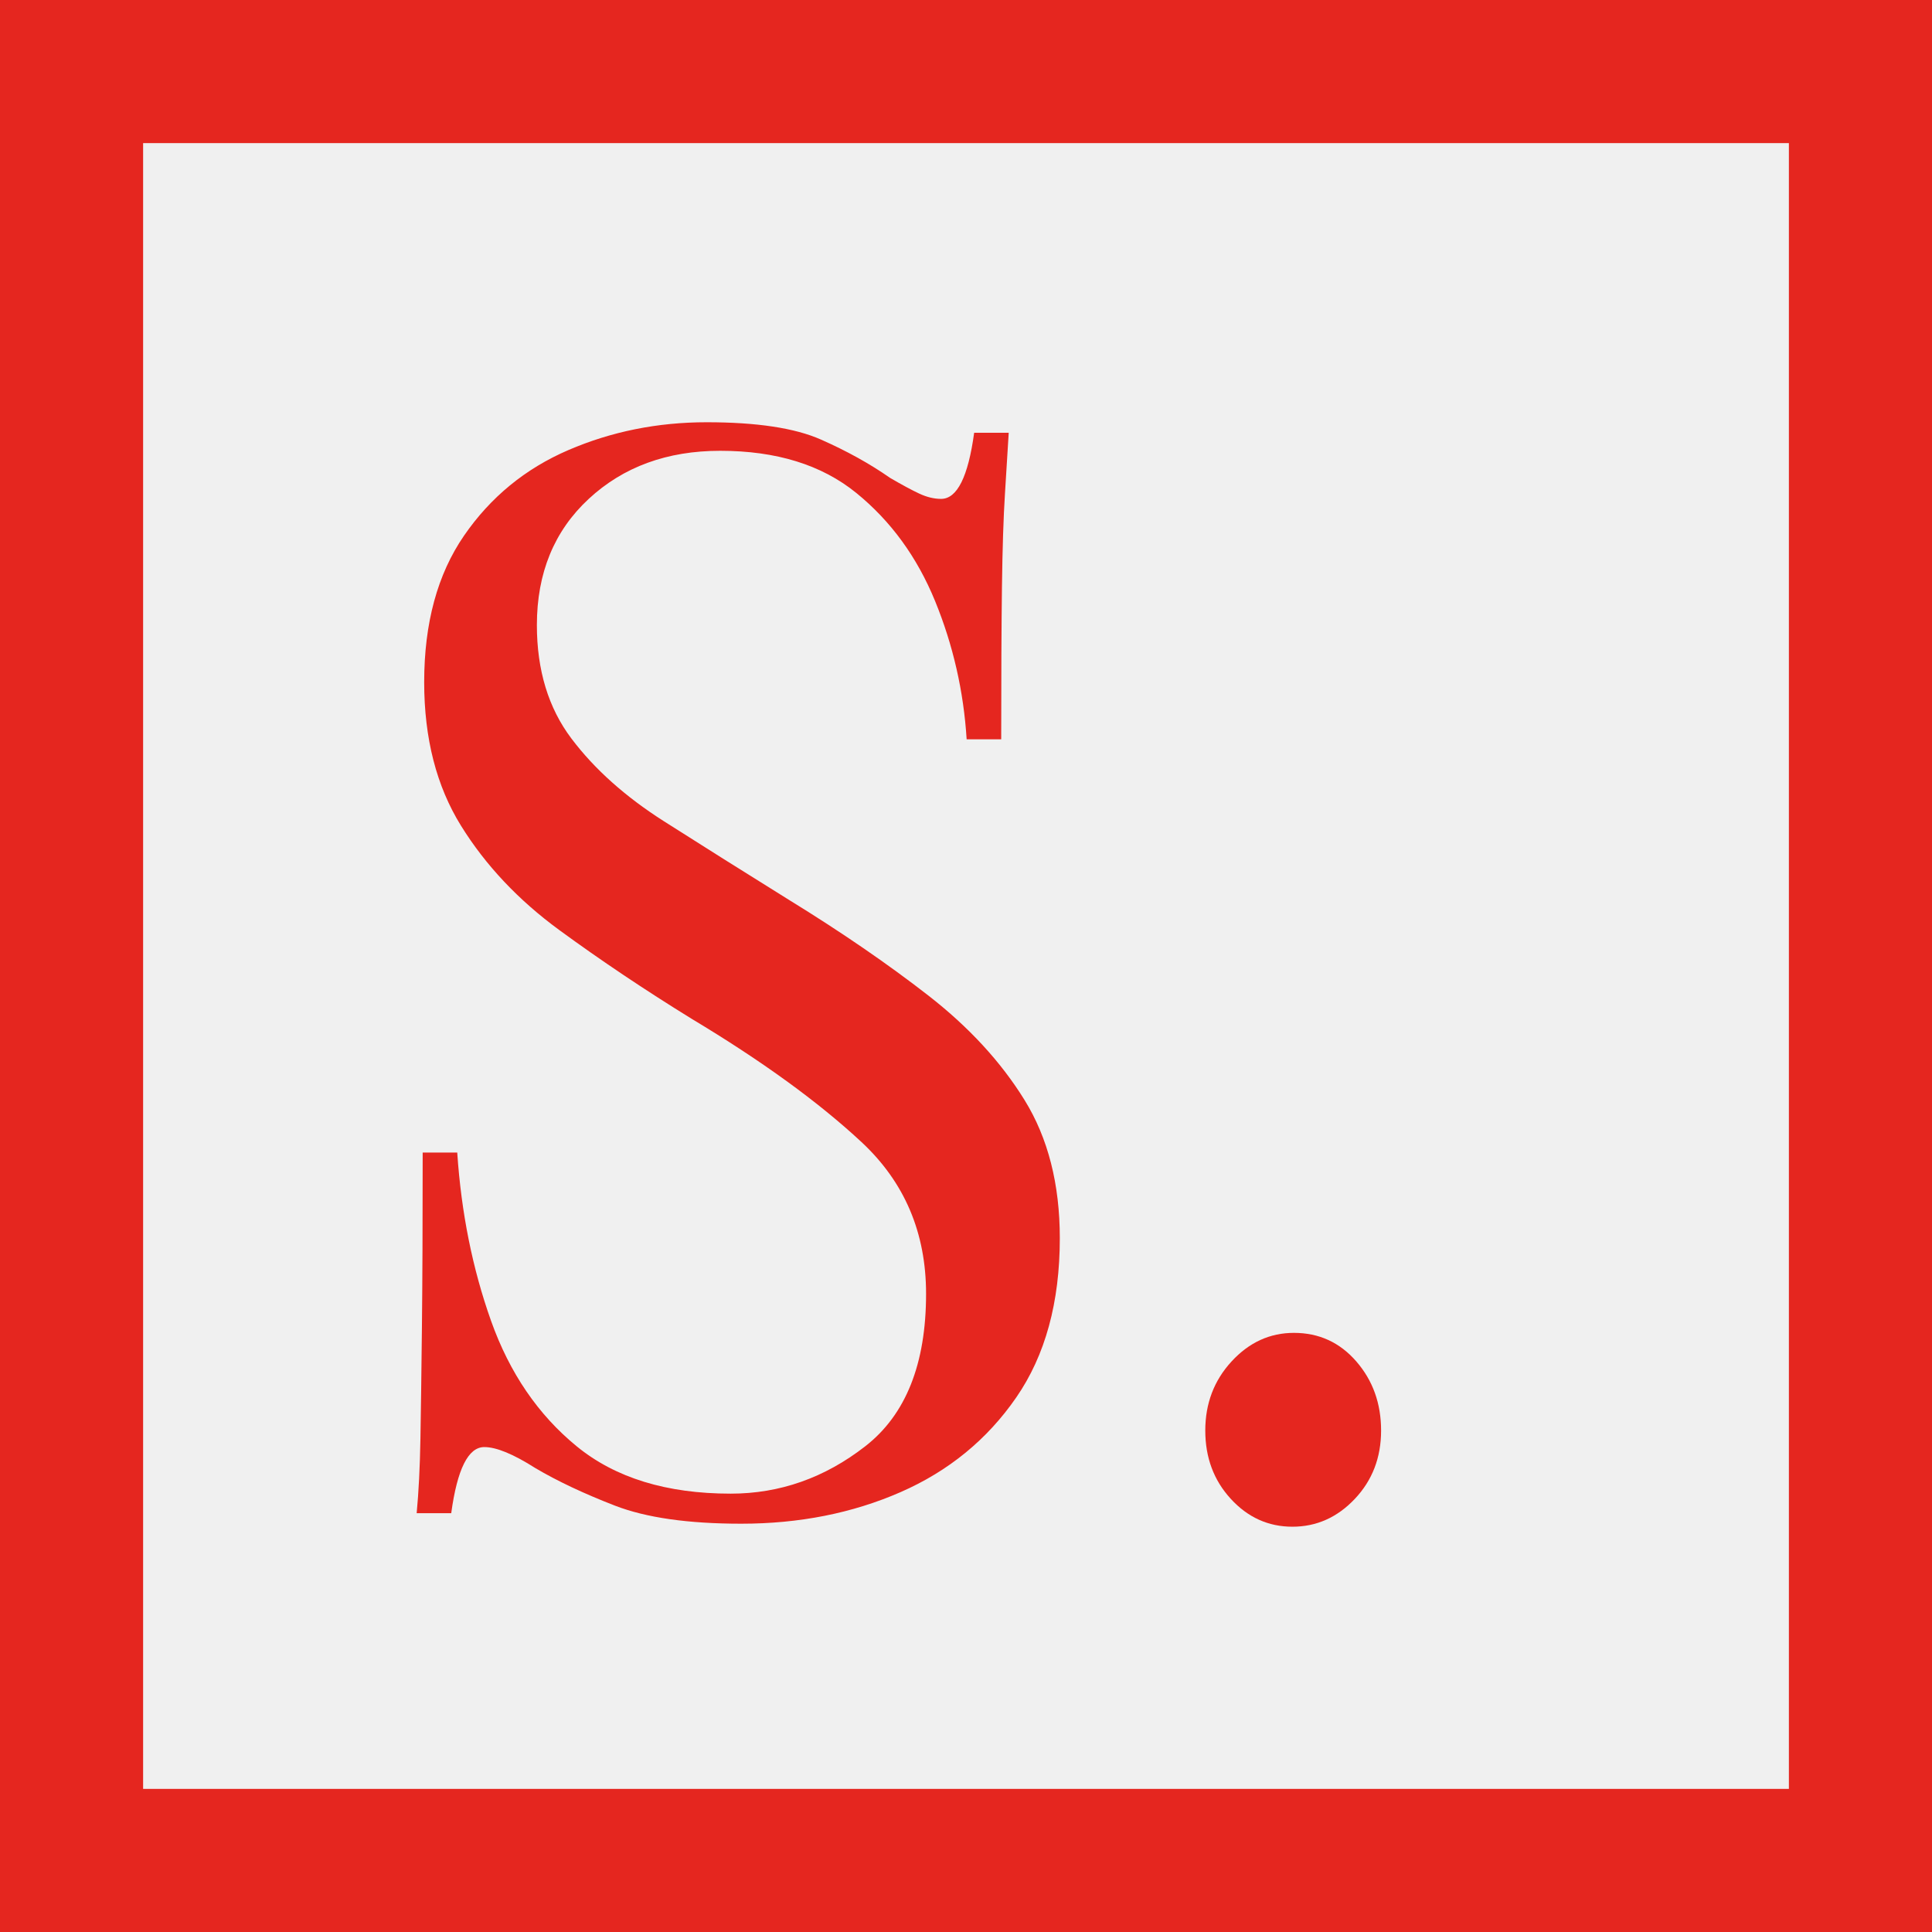
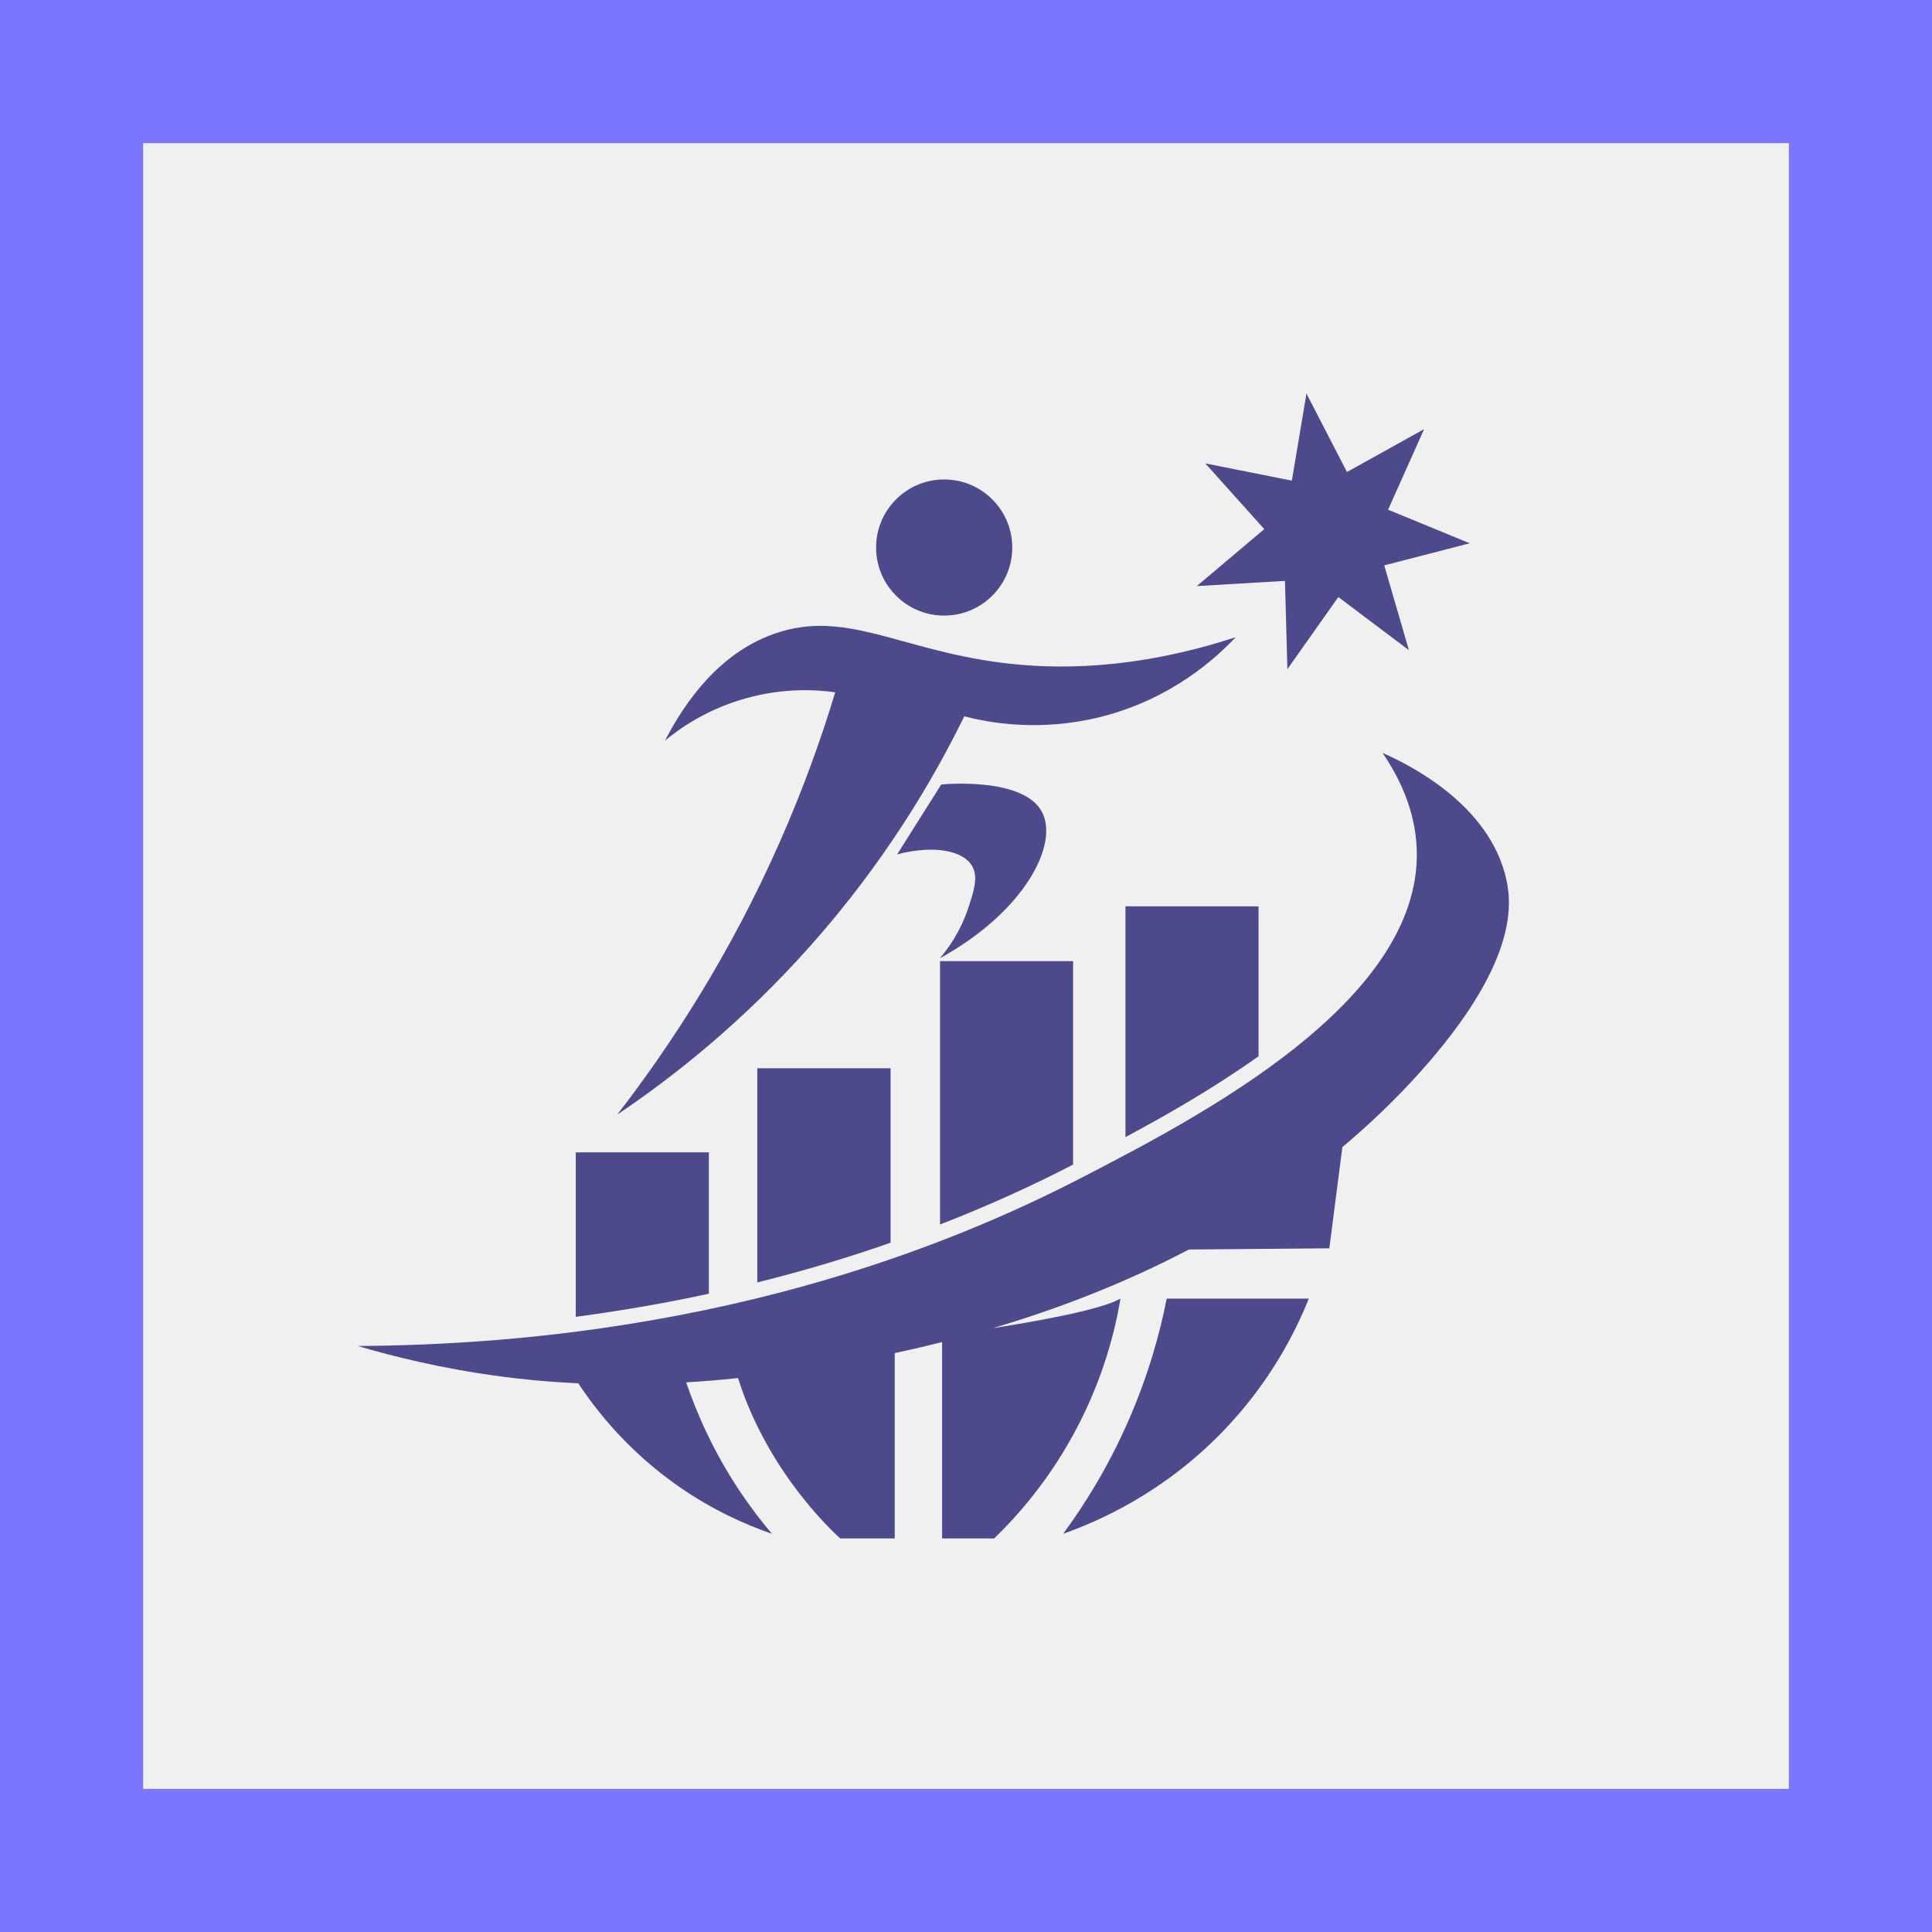
- <svg xmlns="http://www.w3.org/2000/svg" width="54px" height="54px" viewBox="0 0 54 54" version="1.1">
-   <g id="Page-1" stroke="none" stroke-width="1" fill="none" fill-rule="evenodd">
-     <g id="logo-mobile">
-       <rect id="Rectangle-6" stroke="#E5261F" stroke-width="4" fill-rule="nonzero" x="2" y="2" width="50" height="50" />
-       <path id="." fill="#E5261F" d="M34.402,41.895 C33.926,41.377 33.688,40.74 33.688,39.984 C33.688,39.228 33.933,38.584 34.423,38.052 C34.913,37.52 35.494,37.254 36.166,37.254 C36.866,37.254 37.447,37.52 37.909,38.052 C38.371,38.584 38.602,39.228 38.602,39.984 C38.602,40.74 38.357,41.377 37.867,41.895 C37.377,42.413 36.796,42.672 36.124,42.672 C35.452,42.672 34.878,42.413 34.402,41.895 Z" />
-       <path id="S" fill="#E5261F" fill-rule="nonzero" d="M20.718,42.588 C22.342,42.588 23.826,42.294 25.17,41.706 C26.514,41.118 27.592,40.236 28.404,39.06 C29.216,37.884 29.622,36.4 29.622,34.608 C29.622,33.096 29.293,31.808 28.635,30.744 C27.977,29.68 27.081,28.707 25.947,27.825 C24.813,26.943 23.518,26.054 22.062,25.158 C20.802,24.374 19.633,23.639 18.555,22.953 C17.477,22.267 16.616,21.497 15.972,20.643 C15.328,19.789 15.006,18.732 15.006,17.472 C15.006,16.016 15.489,14.84 16.455,13.944 C17.421,13.048 18.646,12.6 20.13,12.6 C21.698,12.6 22.965,12.992 23.931,13.776 C24.897,14.56 25.632,15.568 26.136,16.8 C26.64,18.032 26.934,19.32 27.018,20.664 L27.018,20.664 L27.984,20.664 C27.984,18.9 27.991,17.479 28.005,16.401 C28.019,15.323 28.047,14.455 28.089,13.797 C28.131,13.139 28.166,12.572 28.194,12.096 L28.194,12.096 L27.228,12.096 C27.06,13.328 26.752,13.944 26.304,13.944 C26.108,13.944 25.905,13.895 25.695,13.797 C25.485,13.699 25.212,13.552 24.876,13.356 C24.316,12.964 23.672,12.607 22.944,12.285 C22.216,11.963 21.152,11.802 19.752,11.802 C18.38,11.802 17.092,12.061 15.888,12.579 C14.684,13.097 13.711,13.895 12.969,14.973 C12.227,16.051 11.856,17.416 11.856,19.068 C11.856,20.636 12.199,21.973 12.885,23.079 C13.571,24.185 14.488,25.158 15.636,25.998 C16.784,26.838 18.016,27.664 19.332,28.476 C21.292,29.652 22.874,30.8 24.078,31.92 C25.282,33.04 25.884,34.454 25.884,36.162 C25.884,38.122 25.317,39.543 24.183,40.425 C23.049,41.307 21.796,41.748 20.424,41.748 C18.632,41.748 17.197,41.307 16.119,40.425 C15.041,39.543 14.243,38.374 13.725,36.918 C13.207,35.462 12.892,33.894 12.78,32.214 L12.78,32.214 L11.814,32.214 C11.814,34.174 11.807,35.798 11.793,37.086 C11.779,38.374 11.765,39.417 11.751,40.215 C11.737,41.013 11.702,41.706 11.646,42.294 L11.646,42.294 L12.612,42.294 C12.78,41.062 13.088,40.446 13.536,40.446 C13.872,40.446 14.348,40.642 14.964,41.034 C15.58,41.398 16.322,41.748 17.19,42.084 C18.058,42.42 19.234,42.588 20.718,42.588 Z" />
-     </g>
+ <svg xmlns="http://www.w3.org/2000/svg" width="54" height="54" viewBox="0 0 54 54" fill="none">
+   <g clip-path="url(#clip0_1_64)">
+     <path d="M52 2H2V52H52V2Z" stroke="#7C75FF" stroke-width="4" />
+     <path d="M19.813 32.208V36.159C18.647 36.414 17.409 36.629 16.093 36.806V32.208H19.813Z" fill="#4D4A8C" />
+     <path d="M24.892 29.859V34.733C23.765 35.131 22.521 35.507 21.167 35.844V29.859H24.892Z" fill="#4D4A8C" />
+     <path d="M29.993 26.864V32.55C28.982 33.075 27.738 33.656 26.274 34.225V26.864H29.993Z" fill="#4D4A8C" />
+     <path d="M35.177 25.333V29.522C33.944 30.401 32.624 31.158 31.457 31.782V25.333H35.177Z" fill="#4D4A8C" />
+     <path d="M32.61 36.297H36.582C36.215 37.212 35.509 38.633 34.179 40.008C32.517 41.729 30.711 42.518 29.716 42.869C30.292 42.087 30.955 41.041 31.531 39.73C32.102 38.431 32.423 37.245 32.61 36.297Z" fill="#4D4A8C" />
+     <path d="M42.108 24.608C41.649 22.451 39.301 21.334 38.642 21.044C39.071 21.672 39.564 22.608 39.599 23.758C39.728 28.006 33.495 31.229 30.239 32.913C26.535 34.829 19.803 37.562 10 37.621C10.994 37.915 12.353 38.253 13.989 38.471C14.46 38.534 15.206 38.62 16.175 38.664C16.171 38.664 16.168 38.664 16.164 38.664C16.676 39.439 17.569 40.576 18.991 41.561C19.947 42.224 20.862 42.623 21.575 42.869C21.277 42.518 20.973 42.121 20.675 41.676C19.946 40.582 19.482 39.524 19.179 38.639C19.17 38.639 19.161 38.639 19.152 38.639C19.622 38.611 20.113 38.573 20.628 38.517C21.496 41.276 23.487 43 23.487 43H25.008V37.82L25.007 37.82C25.429 37.73 25.873 37.627 26.332 37.511V43H27.787C28.449 42.36 29.353 41.34 30.108 39.894C30.845 38.485 31.167 37.194 31.318 36.297C30.768 36.608 29.023 36.924 27.752 37.122C29.477 36.611 31.36 35.906 33.233 34.922L33.23 34.924L37.155 34.891L37.519 32.068L37.492 32.086C38.255 31.447 38.993 30.746 39.689 29.97C42.371 26.976 42.263 25.337 42.108 24.608Z" fill="#4D4A8C" />
+     <path d="M26.271 26.783C26.508 26.504 26.839 26.045 27.054 25.405C27.212 24.932 27.347 24.53 27.179 24.22C26.93 23.76 26.072 23.616 25.076 23.88C25.487 23.229 25.897 22.578 26.307 21.927C26.449 21.913 28.617 21.725 29.126 22.699C29.597 23.599 28.642 25.477 26.271 26.783Z" fill="#4D4A8C" />
+     <path d="M34.536 17.811C31.69 18.739 29.47 18.715 27.968 18.521C25.129 18.155 23.618 17.024 21.652 17.71C20.078 18.259 19.131 19.652 18.587 20.699C18.992 20.365 19.745 19.829 20.83 19.523C21.908 19.218 22.825 19.277 23.345 19.35C22.952 20.649 22.449 22.053 21.8 23.524C20.41 26.674 18.756 29.209 17.252 31.153C18.799 30.113 20.742 28.586 22.66 26.426C24.743 24.08 26.091 21.78 26.951 20.022C27.643 20.2 29.046 20.46 30.73 20.046C32.779 19.542 34.046 18.333 34.536 17.811Z" fill="#4D4A8C" />
+     <path d="M28.292 15.248C28.323 16.298 27.496 17.174 26.446 17.205C25.395 17.236 24.519 16.409 24.488 15.359C24.457 14.309 25.284 13.432 26.334 13.402C27.384 13.371 28.261 14.197 28.292 15.248Z" fill="#4D4A8C" />
+     <path d="M37.648 13.193L39.805 11.994L38.797 14.247L41.08 15.185L38.69 15.802L39.379 18.172L37.407 16.687L35.983 18.703L35.915 16.236L33.451 16.381L35.337 14.789L33.688 12.952L36.108 13.434L36.516 11L37.648 13.193Z" fill="#4D4A8C" />
  </g>
+   <defs>
+     <clipPath id="clip0_1_64">
+       <rect width="54" height="54" fill="white" />
+     </clipPath>
+   </defs>
</svg>
